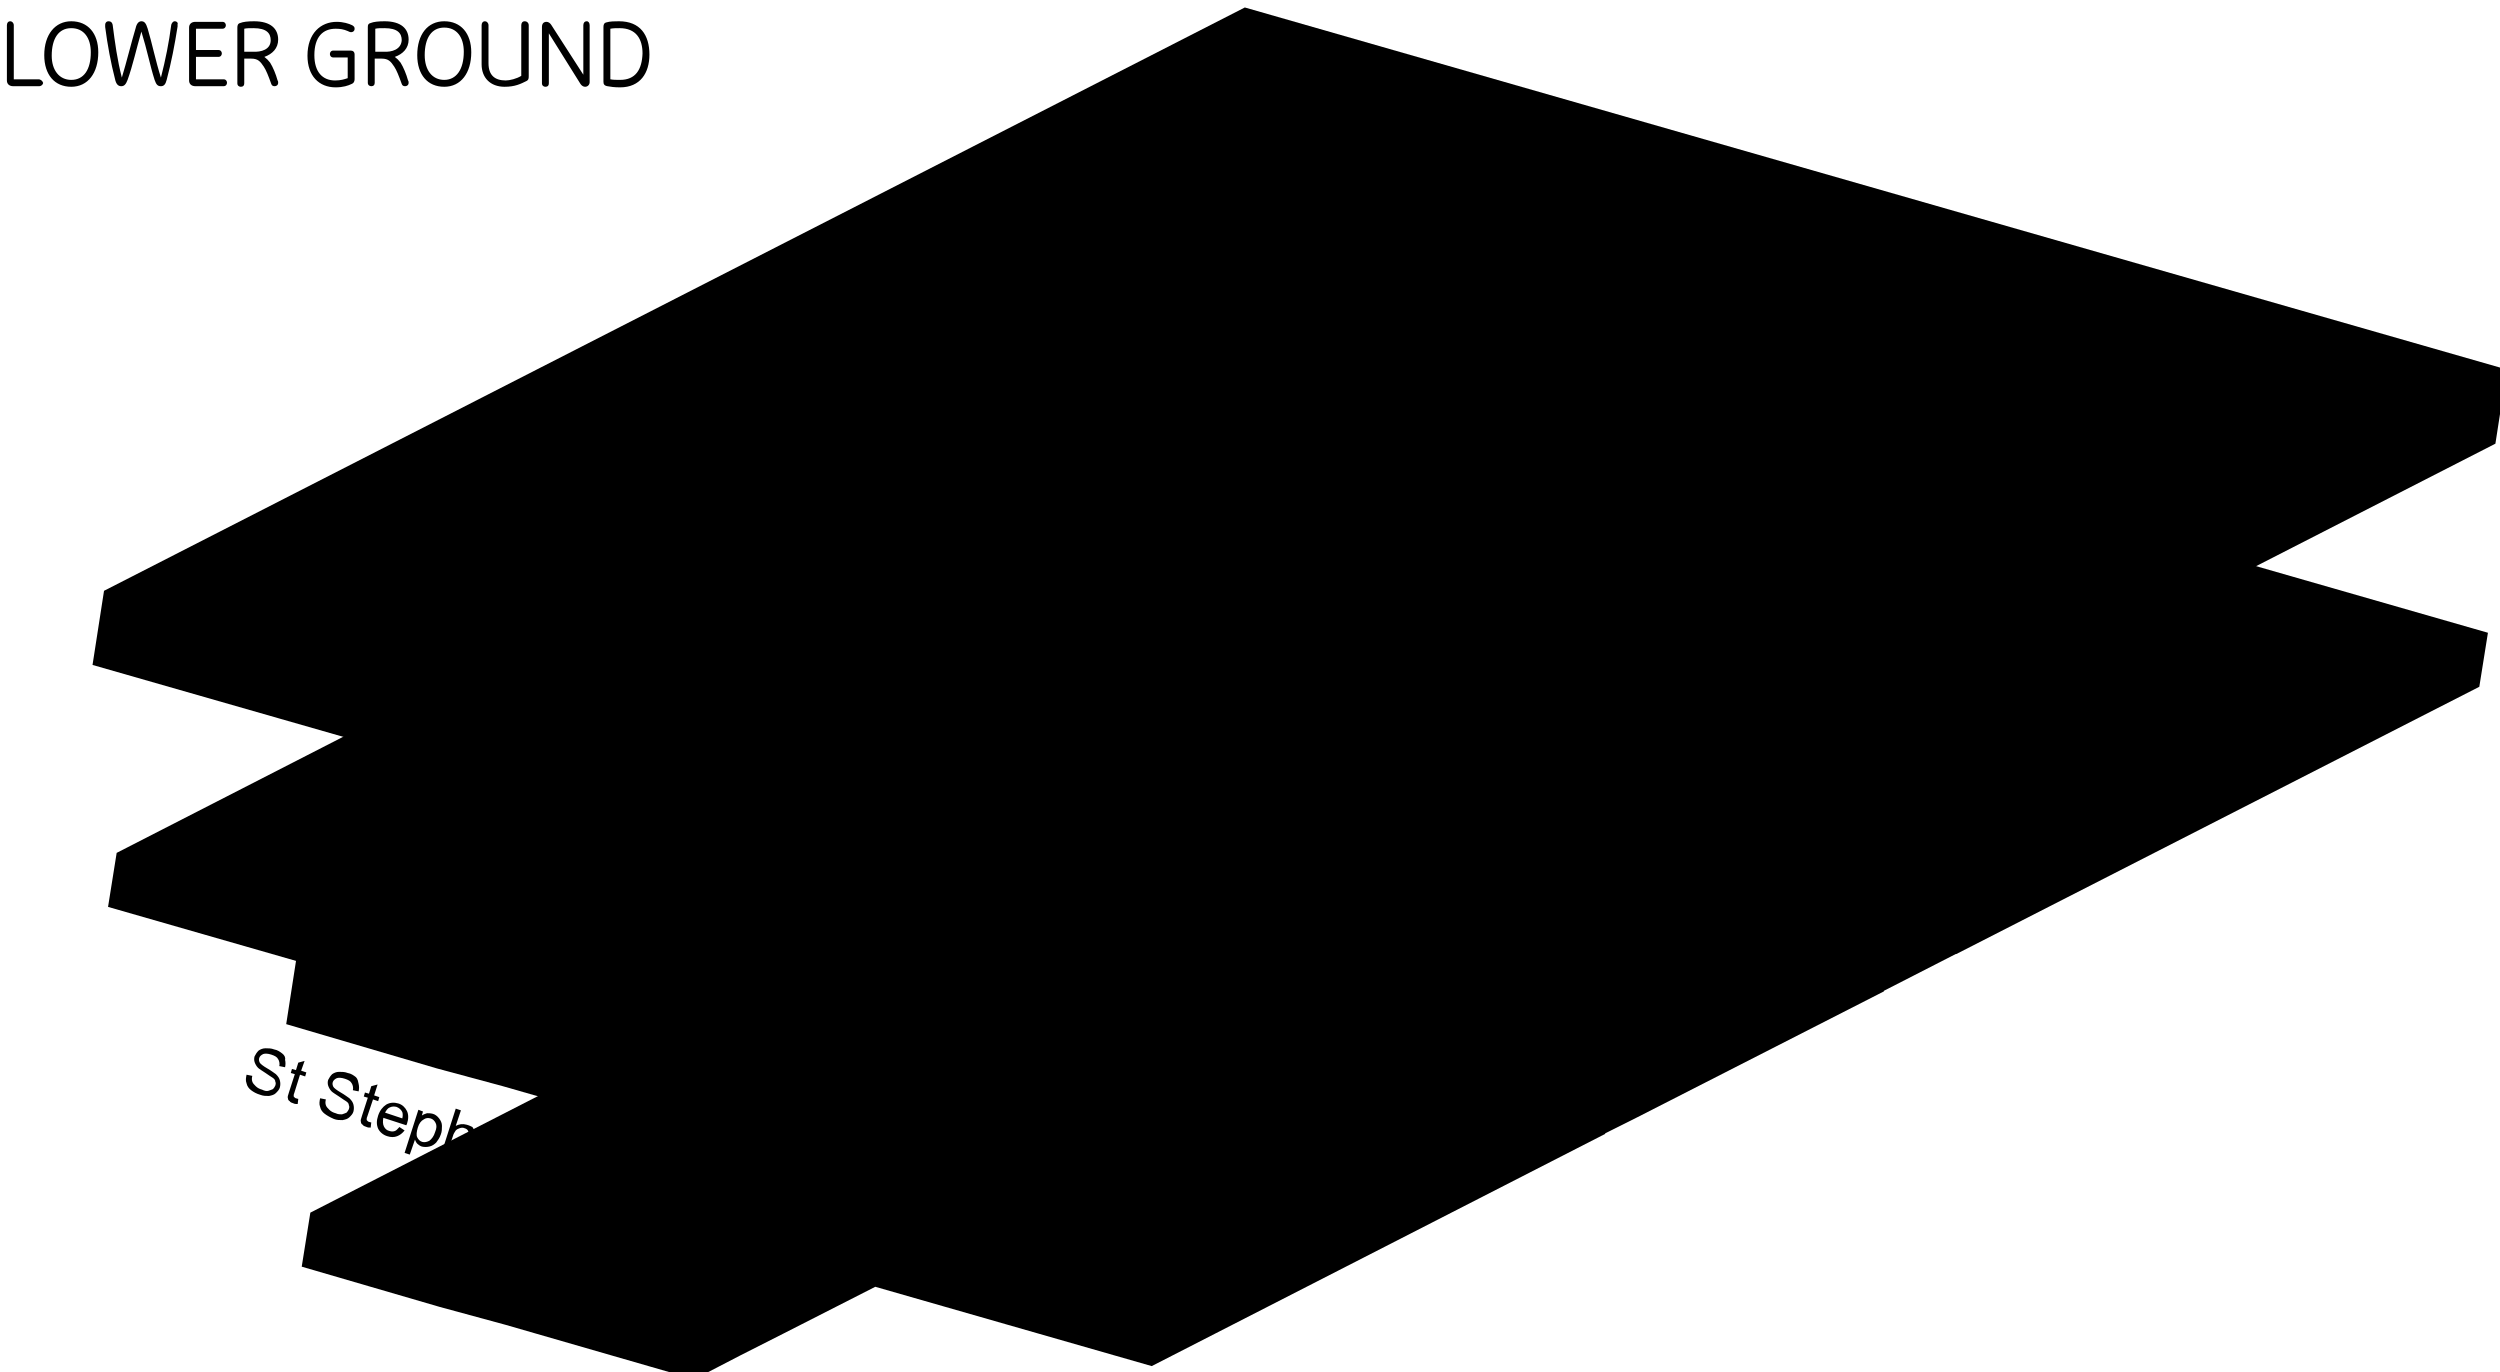
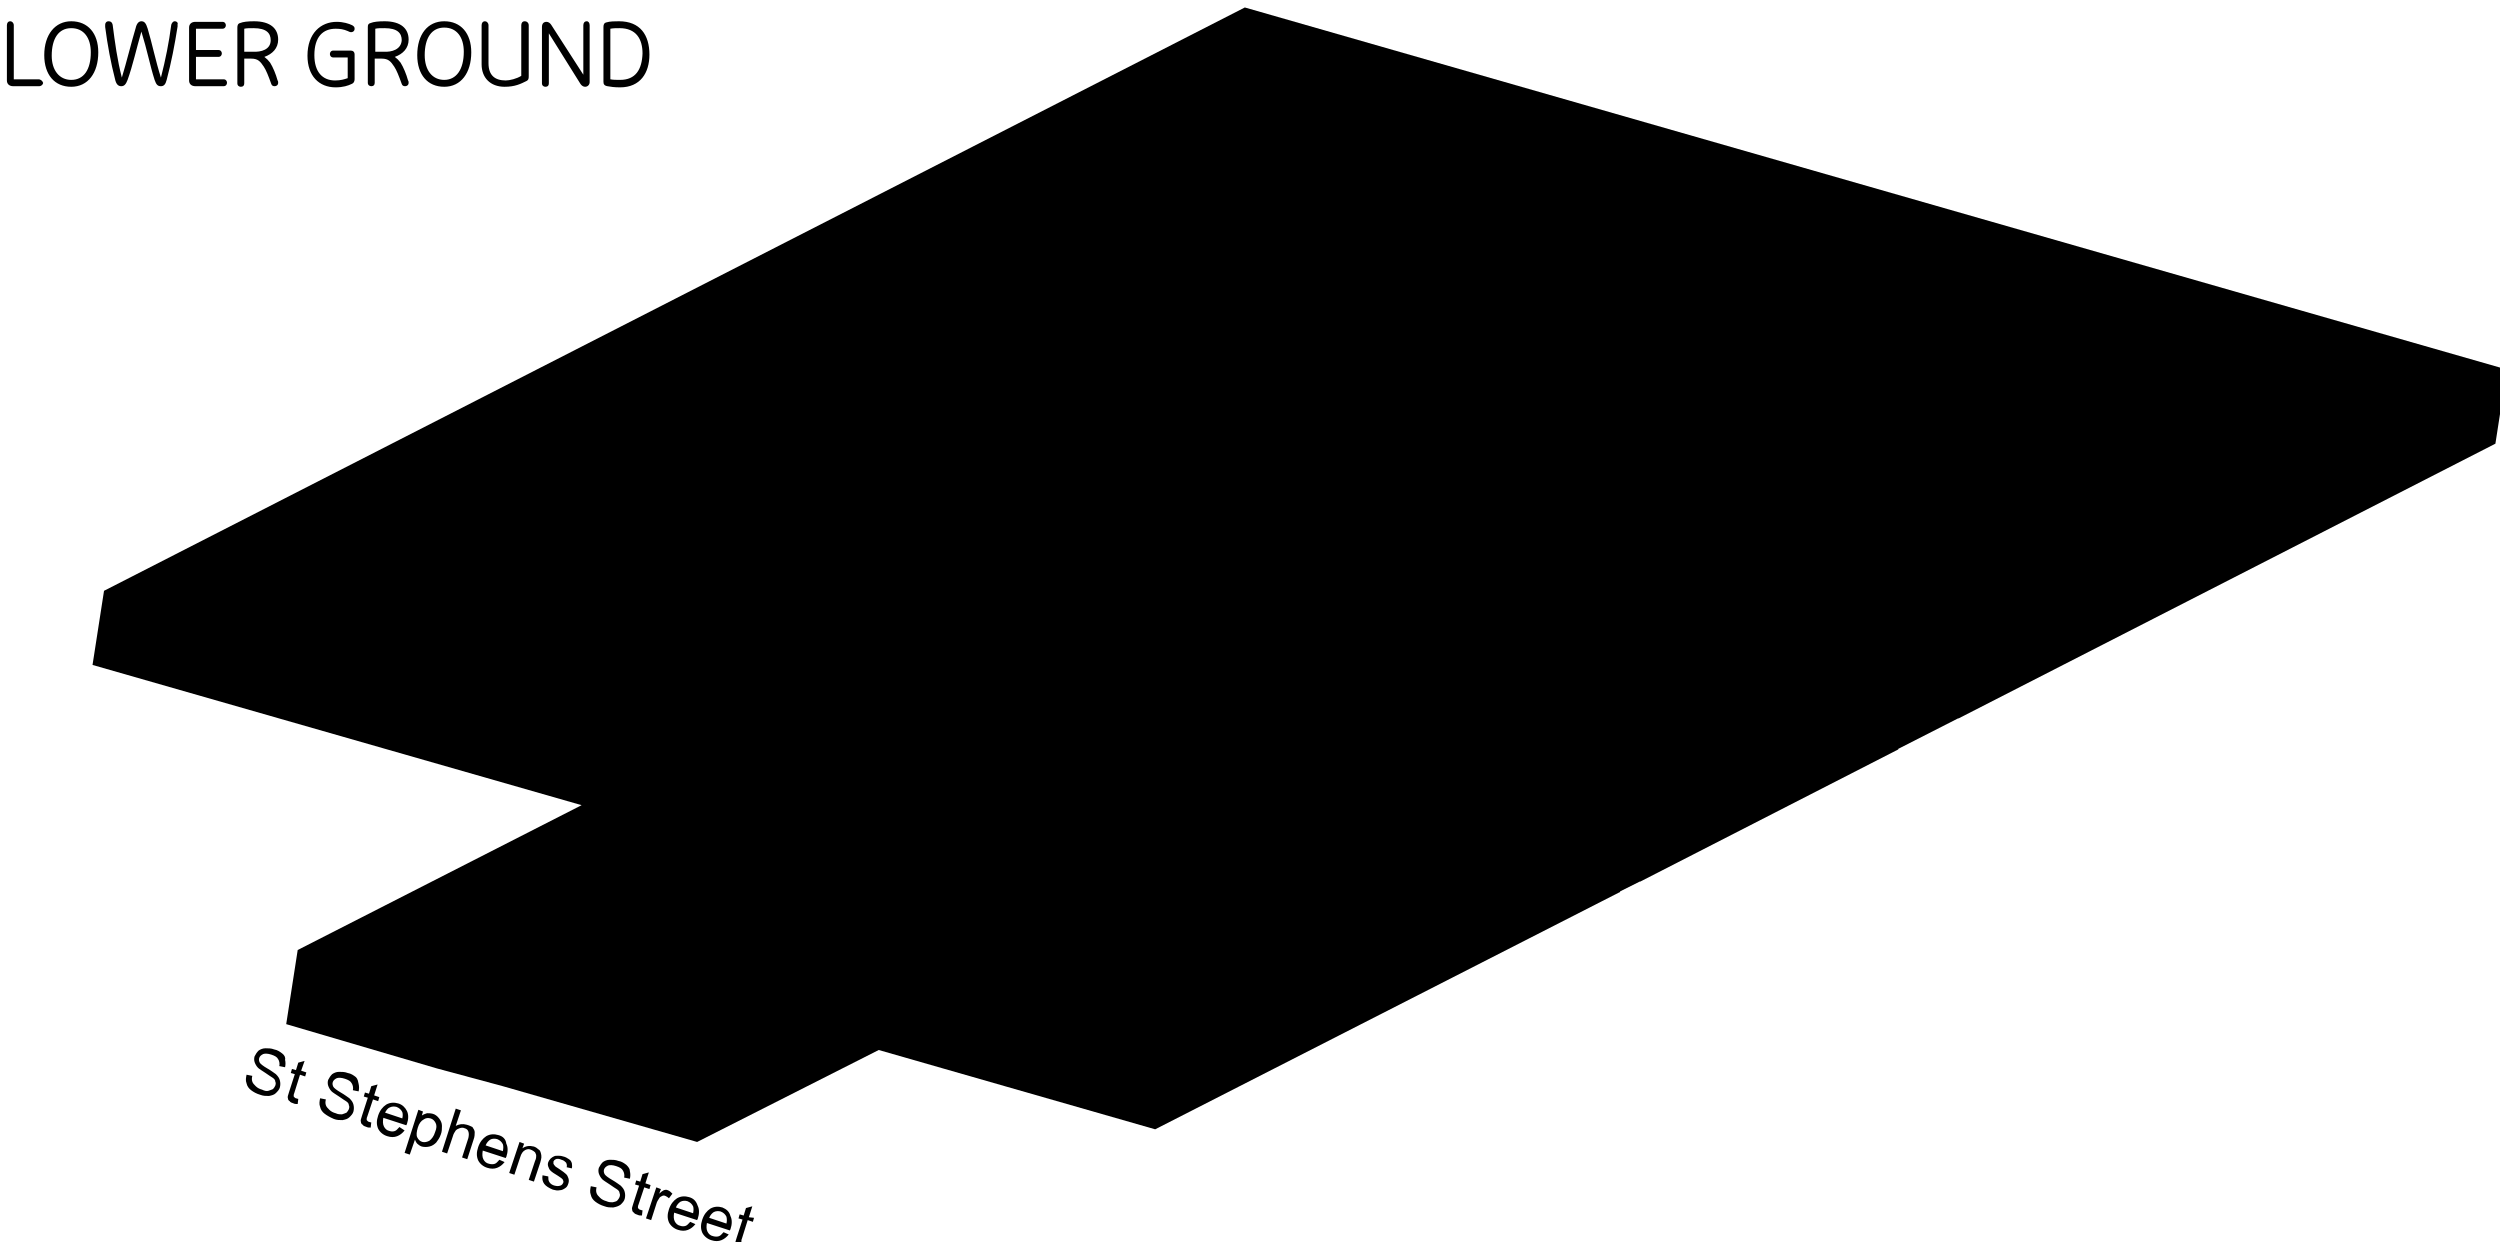
<svg xmlns="http://www.w3.org/2000/svg" version="1.1" xml:space="preserve">
  <g class="level" id="level0">
-     <g class="shadow">
-       <path d="M431.4,119.5 L340.4,166 L340.3,166 L327.8,172.4 L327.8,172.5 L284.9,194.4 L279.3,197.2 L279.3,197.3 L200.4,237.7 L152.3,223.9 L136.4,232 L128.9,235.8 L120.8,240 L87.9,230.5 L76.5,227.4 L52.5,220.4 L54,211 L107.9,183.4 L18.8,157.8 L20.3,148.4 L216.4,47.9 L432.9,110.1 L431.4,119.5" class="shadow" />
-     </g>
    <g class="outline">
      <path d="M121.3,198.7 L87.5,189 L76,185.9 L49.8,178.2 L51.8,165.3 L101.2,140.1 L16.1,115.7 L18.1,102.8 L216.6,1.3 L436.2,64.3 L434.2,77.2 L340.8,125 L340.7,125 L330.3,130.3 L330.3,130.4 L285.4,153.4 L285.3,153.4 L281.9,155.1 L281.9,155.2 L201,196.5 L152.9,182.7 L121.3,198.7 L121.3,198.7 Z M121.3,198.7" class="outline" />
    </g>
    <g class="label">
      <path d="M38.9,13.8 L34.1,13.8 L34.1,9.9 L38,9.9 C38.4,9.9 38.6,9.6 38.6,9.3 C38.6,9 38.4,8.7 38,8.7 L34.1,8.7 L34.1,5 L38.7,5 C39.1,5 39.3,4.7 39.3,4.4 C39.3,4.1 39.1,3.8 38.7,3.8 L34,3.8 C33.3,3.8 32.9,4.2 32.9,4.8 L32.9,14 C32.9,14.6 33.3,15 34,15 L38.9,15 C39.3,15 39.5,14.7 39.5,14.4 C39.5,14.1 39.3,13.8 38.9,13.8 L38.9,13.8 L38.9,13.8 Z M30.4,3.7 C30.1,3.7 29.9,4 29.8,4.3 C29.4,7.4 28.8,10.4 28,13.5 L28,13.5 C27.1,10.7 26.4,7.3 25.7,5 C25.4,4 25.1,3.7 24.6,3.7 C24.2,3.7 23.8,4 23.6,4.9 C22.9,7.2 22,10.9 21.2,13.5 L21.2,13.5 C20.4,10.4 20,7.4 19.6,4.3 C19.5,3.9 19.3,3.7 18.9,3.7 C18.5,3.7 18.3,4 18.3,4.3 L18.3,4.7 C18.7,7.8 19.3,11 20,13.7 C20.2,14.7 20.6,15 21.1,15 C21.6,15 21.9,14.7 22.2,13.9 C23.1,11.4 23.7,8.6 24.6,5.5 L24.6,5.5 C25.6,8.7 26.1,11.4 26.9,13.9 C27.2,14.8 27.5,15 28,15 C28.5,15 28.8,14.7 29,13.9 C29.8,10.9 30.4,7.8 30.9,4.6 L30.9,4.2 C31,4 30.8,3.7 30.4,3.7 L30.4,3.7 L30.4,3.7 Z M12.4,3.7 C9.6,3.7 7.7,6 7.7,9.6 C7.7,13 9.5,15.1 12.4,15.1 C15.3,15.1 17.1,12.7 17.1,9.1 C17.1,5.8 15.3,3.7 12.4,3.7 L12.4,3.7 L12.4,3.7 Z M12.4,13.9 C10.3,13.9 9,12.2 9,9.7 C9,6.7 10.2,4.9 12.4,4.9 C14.6,4.9 15.8,6.6 15.8,9.1 C15.8,12.1 14.6,13.9 12.4,13.9 L12.4,13.9 L12.4,13.9 Z M6.7,13.8 L2.4,13.8 L2.4,4.4 C2.4,4 2.1,3.7 1.8,3.7 C1.4,3.7 1.2,4 1.2,4.4 L1.2,14 C1.2,14.6 1.6,15 2.3,15 L6.8,15 C7.2,15 7.5,14.7 7.5,14.4 C7.4,14.1 7.1,13.8 6.7,13.8 L6.7,13.8 L6.7,13.8 Z M102.1,3.7 C101.7,3.7 101.5,4 101.5,4.4 L101.5,13 L95.9,4.3 C95.7,4 95.4,3.8 95.1,3.8 C94.6,3.8 94.3,4.1 94.3,4.7 L94.3,14.5 C94.3,14.9 94.6,15.1 94.9,15.1 C95.3,15.1 95.5,14.9 95.5,14.5 L95.5,5.8 L101,14.6 C101.2,14.9 101.5,15.1 101.8,15.1 C102.3,15.1 102.6,14.7 102.6,14.3 L102.6,4.4 C102.6,4 102.4,3.7 102.1,3.7 L102.1,3.7 L102.1,3.7 Z M47,10.9 C46.7,10.5 46.4,10.2 46,9.9 C47.4,9.4 48.4,8.4 48.4,6.9 C48.4,5 47.1,3.7 44.2,3.7 C43.1,3.7 42.3,3.8 41.8,4 C41.4,4.1 41.3,4.4 41.3,4.8 L41.3,14.5 C41.3,14.9 41.6,15.1 41.9,15.1 C42.3,15.1 42.5,14.9 42.5,14.5 L42.5,10.2 L43.7,10.2 C44.9,10.2 45.3,10.7 45.9,11.6 C46.3,12.2 46.7,13.2 47.2,14.6 C47.3,14.9 47.5,15 47.8,15 C48.1,15 48.4,14.8 48.4,14.4 C48.4,14.3 48.4,14.1 48.3,14 C48,12.9 47.5,11.7 47,10.9 L47,10.9 L47,10.9 Z M43.9,9 L42.5,9 L42.5,5 C42.9,4.9 43.4,4.9 44.1,4.9 C46.4,4.9 47.1,5.8 47.1,7 C47.1,8.6 45.5,9.1 43.9,9 L43.9,9 L43.9,9 Z M91.3,3.7 C90.9,3.7 90.7,4 90.7,4.4 L90.7,13.2 C89.9,13.7 88.7,14 88,14 C86.1,14 85,13.1 85,11 L85,4.4 C85,4 84.7,3.7 84.4,3.7 C84,3.7 83.8,4 83.8,4.4 L83.8,11.2 C83.8,13.5 85.3,15.1 87.8,15.1 C89.6,15.1 90.6,14.6 91.6,14.1 C92,13.9 92,13.6 92,13.2 L92,4.4 C92,4 91.7,3.7 91.3,3.7 L91.3,3.7 L91.3,3.7 Z M107.7,3.7 C107.1,3.7 106.1,3.7 105.5,3.9 C105.1,4 105,4.3 105,4.7 L105,14.2 C105,14.6 105.1,14.9 105.7,15 C106.2,15.1 106.9,15.2 107.9,15.2 C111.4,15.2 113,12.7 113,9.5 C113,6.1 111.4,3.7 107.7,3.7 L107.7,3.7 L107.7,3.7 Z M107.9,13.9 C107.2,13.9 106.7,13.9 106.2,13.8 L106.2,5 C106.7,4.9 107.3,4.9 107.8,4.9 C110.7,4.9 111.8,6.8 111.8,9.3 C111.7,12.1 110.6,13.9 107.9,13.9 L107.9,13.9 L107.9,13.9 Z M77.3,3.7 C74.4,3.7 72.6,6 72.6,9.6 C72.6,13 74.4,15.1 77.3,15.1 C80.2,15.1 82,12.7 82,9.1 C82,5.8 80.2,3.7 77.3,3.7 L77.3,3.7 L77.3,3.7 Z M77.3,13.9 C75.2,13.9 73.9,12.2 73.9,9.6 C73.9,6.6 75.1,4.8 77.3,4.8 C79.5,4.8 80.7,6.5 80.7,9 C80.7,12.1 79.4,13.9 77.3,13.9 L77.3,13.9 L77.3,13.9 Z M61,8.8 L58,8.8 C57.6,8.8 57.4,9.1 57.4,9.4 C57.4,9.7 57.6,10 58,10 L60.5,10 L60.5,13.6 C59.9,13.8 59.3,14 58.3,14 C56.1,14 54.7,12.5 54.7,9.6 C54.7,6.4 56.2,5 58.4,5 C59.2,5 59.8,5.1 60.5,5.4 C60.7,5.5 60.9,5.6 61.1,5.6 C61.4,5.6 61.7,5.4 61.7,5 C61.7,4.7 61.6,4.6 61.3,4.4 C60.7,4.1 59.7,3.8 58.6,3.8 C55.8,3.8 53.5,5.8 53.5,9.7 C53.5,13.2 55.5,15.2 58.4,15.2 C59.7,15.2 60.6,14.9 61.2,14.6 C61.5,14.5 61.7,14.2 61.7,13.8 L61.7,9.5 C61.7,9 61.4,8.8 61,8.8 L61,8.8 L61,8.8 Z M69.7,10.9 C69.4,10.5 69.1,10.2 68.7,9.9 C70.1,9.4 71.1,8.4 71.1,6.9 C71.1,5 69.8,3.7 66.9,3.7 C65.8,3.7 65,3.8 64.5,4 C64.1,4.1 64,4.3 64,4.7 L64,14.4 C64,14.8 64.3,15 64.6,15 C65,15 65.2,14.8 65.2,14.4 L65.2,10.2 L66.4,10.2 C67.6,10.2 68,10.7 68.6,11.6 C69,12.2 69.4,13.2 69.9,14.6 C70,14.9 70.2,15 70.5,15 C70.8,15 71.1,14.8 71.1,14.4 C71.1,14.3 71.1,14.1 71,14 C70.7,12.9 70.2,11.7 69.7,10.9 L69.7,10.9 L69.7,10.9 Z M66.7,9 L65.3,9 L65.3,5 C65.7,4.9 66.2,4.9 66.9,4.9 C69.2,4.9 69.9,5.8 69.9,7 C69.8,8.6 68.2,9.1 66.7,9 L66.7,9 L66.7,9 Z M66.7,9" class="Shape" />
      <path d="M69.5,196.1 C69.2,196.4 69,196.7 68.7,196.8 C68.4,196.9 68.1,196.9 67.8,196.8 C67.3,196.7 67,196.4 66.8,196 C66.6,195.6 66.6,195.1 66.7,194.5 L70.7,195.8 C70.7,195.7 70.8,195.6 70.8,195.6 C71.1,194.7 71.1,193.9 70.8,193.3 C70.5,192.7 70,192.2 69.3,192 C68.6,191.8 67.9,191.8 67.2,192.2 C66.6,192.6 66.1,193.2 65.8,194.1 C65.5,195 65.5,195.7 65.8,196.4 C66.1,197 66.7,197.5 67.4,197.7 C68,197.9 68.6,197.9 69.1,197.7 C69.6,197.5 70,197.2 70.4,196.7 L69.5,196.1 L69.5,196.1 Z M67.8,192.7 C68.2,192.5 68.6,192.5 69,192.6 C69.5,192.8 69.8,193.1 70,193.5 C70.1,193.8 70.1,194.2 70,194.6 L67,193.6 C67.2,193.2 67.5,192.8 67.8,192.7 L67.8,192.7 L67.8,192.7 Z M81.2,195.7 C80.5,195.5 79.9,195.6 79.3,195.9 L80.2,193.2 L79.3,192.9 L76.9,200.4 L77.8,200.7 L78.8,197.7 C78.9,197.3 79.1,197 79.3,196.7 C79.5,196.5 79.7,196.4 80,196.3 C80.3,196.2 80.6,196.2 80.8,196.3 C81.2,196.4 81.4,196.6 81.5,196.9 C81.6,197.2 81.6,197.5 81.5,198 L80.4,201.4 L81.3,201.7 L82.4,198.3 C82.6,197.8 82.6,197.3 82.6,197 C82.6,196.7 82.4,196.4 82.2,196.1 C82,196 81.6,195.8 81.2,195.7 L81.2,195.7 L81.2,195.7 Z M64.9,191.3 L65.8,191.6 L66,190.9 L65.1,190.6 L65.7,188.7 L64.6,189 L64.2,190.3 L63.5,190.1 L63.3,190.8 L64,191 L63,194.1 C62.8,194.7 62.7,195 62.8,195.2 C62.8,195.4 62.9,195.6 63.1,195.7 C63.2,195.9 63.5,196 63.8,196.1 C64,196.2 64.2,196.2 64.5,196.2 L64.6,195.3 C64.4,195.3 64.3,195.2 64.2,195.2 C64.1,195.2 64,195.1 63.9,195 C63.8,194.9 63.8,194.9 63.8,194.8 C63.8,194.7 63.8,194.5 63.9,194.3 L64.9,191.3 L64.9,191.3 Z M49.1,183.3 C48.7,183 48.3,182.7 47.7,182.6 C47.2,182.4 46.7,182.4 46.2,182.4 C45.7,182.4 45.3,182.6 45,182.8 C44.7,183.1 44.5,183.4 44.3,183.8 C44.2,184.1 44.2,184.5 44.3,184.8 C44.4,185.1 44.6,185.5 44.9,185.8 C45.1,186 45.6,186.3 46.2,186.7 C46.8,187.1 47.2,187.4 47.4,187.5 C47.7,187.7 47.9,187.9 47.9,188.2 C48,188.4 48,188.6 47.9,188.9 C47.8,189.1 47.7,189.3 47.5,189.5 C47.3,189.6 47,189.7 46.7,189.8 C46.4,189.9 46,189.8 45.6,189.6 C45.2,189.5 44.8,189.3 44.5,189 C44.2,188.7 44,188.5 43.9,188.2 C43.8,187.9 43.8,187.6 43.9,187.2 L42.9,187 C42.8,187.5 42.7,188 42.9,188.5 C43,189 43.3,189.4 43.7,189.7 C44.1,190 44.6,190.3 45.3,190.5 C45.8,190.7 46.3,190.7 46.8,190.7 C47.3,190.6 47.7,190.5 48,190.2 C48.3,189.9 48.6,189.6 48.7,189.2 C48.8,188.8 48.8,188.4 48.7,188 C48.6,187.6 48.4,187.3 48,186.9 C47.7,186.7 47.2,186.3 46.5,185.9 C45.8,185.5 45.3,185.1 45.2,184.9 C45.1,184.7 45,184.4 45.1,184.1 C45.2,183.8 45.4,183.6 45.8,183.4 C46.1,183.3 46.6,183.3 47.2,183.5 C47.8,183.7 48.2,183.9 48.4,184.3 C48.6,184.6 48.7,185.1 48.6,185.5 L49.6,185.7 C49.7,185.3 49.7,184.8 49.6,184.4 C49.7,184 49.5,183.6 49.1,183.3 L49.1,183.3 L49.1,183.3 Z M53,184.6 L51.9,184.9 L51.5,186.2 L50.8,186 L50.6,186.7 L51.3,186.9 L50.3,190 C50.1,190.6 50,190.9 50.1,191.1 C50.1,191.3 50.2,191.5 50.4,191.6 C50.5,191.8 50.8,191.9 51.1,192 C51.3,192.1 51.5,192.1 51.8,192.1 L51.9,191.2 C51.7,191.2 51.6,191.1 51.5,191.1 C51.4,191.1 51.3,191 51.2,190.9 C51.1,190.8 51.1,190.8 51.1,190.7 C51.1,190.6 51.1,190.4 51.2,190.2 L52.2,187 L53.1,187.3 L53.3,186.6 L52.4,186.3 L53,184.6 L53,184.6 Z M61.9,187.4 C61.5,187.1 61.1,186.8 60.5,186.7 C60,186.5 59.5,186.5 59,186.5 C58.5,186.5 58.1,186.7 57.8,186.9 C57.5,187.2 57.3,187.5 57.1,187.9 C57,188.2 57,188.6 57.1,188.9 C57.2,189.2 57.4,189.6 57.7,189.9 C57.9,190.1 58.4,190.4 59,190.8 C59.6,191.2 60,191.5 60.2,191.6 C60.5,191.8 60.7,192 60.7,192.3 C60.8,192.5 60.8,192.7 60.7,193 C60.6,193.2 60.5,193.4 60.3,193.6 C60.1,193.7 59.8,193.8 59.5,193.9 C59.2,193.9 58.8,193.9 58.4,193.7 C58,193.6 57.6,193.4 57.3,193.1 C57,192.8 56.8,192.6 56.7,192.3 C56.6,192 56.6,191.7 56.7,191.3 L55.7,191.1 C55.6,191.6 55.5,192.1 55.7,192.6 C55.8,193.1 56.1,193.5 56.5,193.8 C56.9,194.1 57.4,194.4 58.1,194.7 C58.6,194.9 59.1,194.9 59.6,194.9 C60.1,194.8 60.5,194.7 60.8,194.4 C61.1,194.1 61.4,193.8 61.5,193.4 C61.6,193 61.6,192.6 61.5,192.2 C61.4,191.8 61.2,191.5 60.8,191.1 C60.5,190.9 60,190.5 59.3,190.1 C58.6,189.7 58.1,189.3 58,189.1 C57.9,188.9 57.8,188.6 57.9,188.3 C58,188 58.2,187.8 58.6,187.6 C58.9,187.5 59.4,187.5 60,187.7 C60.6,187.9 61,188.1 61.2,188.5 C61.4,188.8 61.5,189.3 61.4,189.7 L62.4,189.9 C62.5,189.5 62.5,189 62.4,188.6 C62.3,188.2 62.3,187.8 61.9,187.4 L61.9,187.4 L61.9,187.4 Z M75.3,193.8 C74.9,193.7 74.6,193.7 74.3,193.7 C74,193.8 73.7,193.9 73.4,194.1 L73.6,193.4 L72.8,193.1 L70.4,200.6 L71.3,200.9 L72.2,198.3 C72.3,198.5 72.4,198.8 72.6,199 C72.8,199.2 73.1,199.4 73.4,199.5 C73.8,199.6 74.3,199.6 74.7,199.5 C75.2,199.4 75.6,199.1 75.9,198.8 C76.2,198.4 76.5,198 76.7,197.4 C76.9,196.9 76.9,196.4 76.9,195.9 C76.9,195.4 76.7,195 76.4,194.6 C76.1,194.2 75.7,193.9 75.3,193.8 L75.3,193.8 L75.3,193.8 Z M75.7,197 C75.5,197.7 75.1,198.2 74.7,198.5 C74.3,198.7 73.9,198.8 73.5,198.7 C73.1,198.6 72.8,198.3 72.6,197.9 C72.4,197.5 72.5,196.9 72.7,196.2 C72.9,195.5 73.3,195 73.7,194.8 C74.1,194.5 74.5,194.5 74.9,194.6 C75.3,194.7 75.6,195 75.8,195.4 C76,195.8 76,196.3 75.7,197 L75.7,197 L75.7,197 Z M119.9,208.3 C119.2,208.1 118.5,208.1 117.8,208.5 C117.2,208.9 116.7,209.5 116.4,210.4 C116.1,211.3 116.1,212 116.4,212.7 C116.7,213.3 117.3,213.8 118,214 C118.6,214.2 119.2,214.2 119.7,214 C120.2,213.8 120.6,213.5 121,213 L120.1,212.6 C119.8,212.9 119.6,213.2 119.3,213.3 C119,213.4 118.7,213.4 118.4,213.3 C117.9,213.2 117.6,212.9 117.4,212.5 C117.2,212.1 117.2,211.6 117.3,211 L121.3,212.3 C121.3,212.2 121.4,212.1 121.4,212.1 C121.7,211.2 121.7,210.4 121.4,209.8 C121.1,208.9 120.6,208.5 119.9,208.3 L119.9,208.3 L119.9,208.3 Z M120.6,211.1 L117.6,210.1 C117.8,209.6 118.1,209.3 118.4,209.1 C118.8,208.9 119.2,208.9 119.6,209 C120.1,209.2 120.4,209.5 120.6,209.9 C120.7,210.2 120.7,210.6 120.6,211.1 L120.6,211.1 L120.6,211.1 Z M117,207.7 C116.7,207.4 116.5,207.2 116.2,207.1 C116,207 115.8,207 115.5,207.1 C115.3,207.2 115,207.4 114.7,207.7 L115,206.9 L114.2,206.6 L112.4,212 L113.3,212.3 L114.2,209.5 C114.3,209.1 114.5,208.8 114.7,208.5 C114.8,208.3 115,208.2 115.2,208.1 C115.4,208 115.6,208 115.8,208.1 C116,208.2 116.2,208.3 116.4,208.5 L117,207.7 L117,207.7 Z M86.7,197.5 C86,197.3 85.3,197.3 84.6,197.7 C84,198.1 83.5,198.7 83.2,199.6 C82.9,200.5 82.9,201.2 83.2,201.9 C83.5,202.5 84.1,203 84.8,203.2 C85.4,203.4 86,203.4 86.5,203.2 C87,203 87.4,202.7 87.8,202.2 L86.9,201.8 C86.6,202.1 86.4,202.4 86.1,202.5 C85.8,202.6 85.5,202.6 85.1,202.5 C84.6,202.4 84.3,202.1 84.1,201.7 C83.9,201.3 83.9,200.8 84,200.2 L88,201.5 C88,201.4 88.1,201.3 88.1,201.3 C88.4,200.4 88.4,199.6 88.1,199 C88,198.2 87.5,197.7 86.7,197.5 L86.7,197.5 L86.7,197.5 Z M87.5,200.3 L84.5,199.3 C84.7,198.8 85,198.5 85.3,198.3 C85.6,198.1 86.1,198.1 86.5,198.2 C87,198.4 87.3,198.7 87.5,199.1 C87.6,199.4 87.6,199.8 87.5,200.3 L87.5,200.3 L87.5,200.3 Z M130.3,211.8 L130.9,209.9 L129.8,210.2 L129.4,211.5 L128.7,211.3 L128.5,212 L129.2,212.2 L128.2,215.3 C128,215.9 127.9,216.2 128,216.4 C128,216.6 128.1,216.8 128.3,216.9 C128.5,217.1 128.7,217.2 129,217.3 C129.2,217.4 129.4,217.4 129.7,217.4 L129.8,216.5 C129.6,216.5 129.5,216.4 129.4,216.4 C129.3,216.4 129.2,216.3 129.1,216.2 C129,216.1 129,216.1 129,216 C129,215.9 129,215.7 129.1,215.5 L130.1,212.3 L131,212.6 L131.2,211.9 L130.3,211.8 L130.3,211.8 Z M125.7,210.1 C125,209.9 124.3,209.9 123.6,210.3 C123,210.7 122.5,211.3 122.2,212.2 C121.9,213.1 121.9,213.8 122.2,214.5 C122.5,215.1 123.1,215.6 123.8,215.8 C124.4,216 125,216 125.5,215.8 C126,215.6 126.4,215.3 126.8,214.8 L125.9,214.4 C125.6,214.7 125.4,215 125.1,215.1 C124.8,215.2 124.5,215.2 124.1,215.1 C123.6,215 123.3,214.7 123.1,214.3 C122.9,213.9 122.9,213.4 123,212.8 L127,214.1 C127,214 127.1,213.9 127.1,213.9 C127.4,213 127.4,212.2 127.1,211.6 C126.9,210.8 126.4,210.4 125.7,210.1 L125.7,210.1 L125.7,210.1 Z M126.4,212.9 L123.4,211.9 C123.6,211.4 123.9,211.1 124.2,210.9 C124.6,210.7 125,210.7 125.4,210.8 C125.9,211 126.2,211.3 126.4,211.7 C126.5,212.1 126.5,212.5 126.4,212.9 L126.4,212.9 L126.4,212.9 Z M112.1,206.6 L113,206.9 L113.2,206.2 L112.3,205.9 L112.9,204 L111.8,204.3 L111.4,205.6 L110.7,205.4 L110.5,206.1 L111.2,206.3 L110.2,209.4 C110,210 109.9,210.3 110,210.5 C110,210.7 110.1,210.9 110.3,211 C110.4,211.2 110.7,211.3 111,211.4 C111.2,211.5 111.4,211.5 111.7,211.5 L111.8,210.6 C111.6,210.6 111.5,210.5 111.4,210.5 C111.3,210.5 111.2,210.4 111.1,210.3 C111,210.2 111,210.2 111,210.1 C111,210 111,209.8 111.1,209.6 L112.1,206.6 L112.1,206.6 Z M93.7,200 C93.5,199.8 93.2,199.6 92.9,199.5 C92.1,199.3 91.5,199.4 90.9,199.8 L91.2,199 L90.4,198.7 L88.6,204.1 L89.5,204.4 L90.5,201.4 C90.7,200.7 91,200.3 91.4,200.1 C91.8,199.9 92.1,199.9 92.5,200.1 C92.7,200.2 92.9,200.3 93.1,200.5 C93.2,200.7 93.3,200.9 93.3,201.1 C93.3,201.3 93.3,201.6 93.1,202 L92,205.3 L92.9,205.6 L94,202.3 C94.1,201.9 94.2,201.6 94.2,201.4 C94.2,201.1 94.2,200.9 94.1,200.6 C94,200.3 94,200.2 93.7,200 L93.7,200 L93.7,200 Z M99,201.7 C98.7,201.5 98.4,201.3 97.9,201.2 C97.6,201.1 97.3,201.1 97.1,201.1 C96.8,201.1 96.6,201.1 96.4,201.2 C96.2,201.3 96,201.4 95.8,201.6 C95.6,201.8 95.5,202 95.4,202.2 C95.3,202.5 95.3,202.7 95.4,203 C95.5,203.3 95.6,203.5 95.8,203.7 C96,203.9 96.4,204.2 97.1,204.6 C97.6,204.9 97.8,205.1 97.9,205.2 C98,205.4 98.1,205.6 98,205.8 C97.9,206 97.8,206.2 97.5,206.3 C97.2,206.4 96.9,206.4 96.5,206.3 C96.1,206.2 95.8,206 95.6,205.7 C95.4,205.4 95.4,205.1 95.4,204.7 L94.4,204.5 C94.3,205.1 94.4,205.6 94.7,206 C95,206.4 95.5,206.7 96.2,207 C96.6,207.1 97,207.2 97.4,207.1 C97.8,207.1 98.1,206.9 98.4,206.7 C98.7,206.5 98.8,206.2 98.9,205.9 C99,205.6 99,205.3 98.9,205 C98.8,204.7 98.7,204.5 98.5,204.3 C98.3,204.1 97.9,203.8 97.3,203.4 C96.9,203.1 96.6,203 96.6,202.9 C96.5,202.8 96.4,202.7 96.3,202.5 L96.3,202.1 C96.4,201.9 96.5,201.8 96.7,201.7 C96.9,201.6 97.3,201.6 97.7,201.8 C98.1,201.9 98.3,202.1 98.5,202.3 C98.6,202.5 98.7,202.8 98.6,203.1 L99.5,203.3 C99.6,202.9 99.5,202.6 99.5,202.4 C99.4,202.1 99.3,201.9 99,201.7 L99,201.7 L99,201.7 Z M109,202.7 C108.6,202.4 108.2,202.1 107.6,202 C107.1,201.8 106.6,201.8 106.1,201.8 C105.6,201.8 105.2,202 104.9,202.2 C104.6,202.5 104.4,202.8 104.2,203.2 C104.1,203.5 104.1,203.9 104.2,204.2 C104.3,204.5 104.5,204.9 104.8,205.2 C105,205.4 105.5,205.7 106.1,206.1 C106.7,206.5 107.1,206.8 107.3,206.9 C107.6,207.1 107.8,207.3 107.8,207.6 C107.9,207.8 107.9,208 107.8,208.3 C107.7,208.5 107.6,208.7 107.4,208.9 C107.2,209.1 106.9,209.1 106.6,209.2 C106.3,209.2 105.9,209.2 105.5,209 C105.1,208.9 104.7,208.7 104.4,208.4 C104.1,208.1 103.9,207.9 103.8,207.6 C103.7,207.3 103.7,207 103.8,206.6 L102.8,206.4 C102.7,206.9 102.6,207.4 102.8,207.9 C102.9,208.4 103.2,208.8 103.6,209.1 C104,209.4 104.5,209.7 105.2,209.9 C105.7,210.1 106.2,210.1 106.7,210.1 C107.2,210 107.6,209.9 108,209.6 C108.3,209.3 108.6,209 108.7,208.6 C108.8,208.2 108.8,207.8 108.7,207.4 C108.6,207 108.4,206.7 108,206.3 C107.7,206.1 107.2,205.7 106.5,205.3 C105.8,204.9 105.3,204.5 105.2,204.3 C105.1,204.1 105,203.8 105.1,203.5 C105.2,203.2 105.4,203 105.8,202.8 C106.1,202.7 106.6,202.7 107.2,202.9 C107.8,203.1 108.2,203.3 108.4,203.7 C108.6,204 108.7,204.5 108.6,204.9 L109.6,205.1 C109.7,204.7 109.7,204.2 109.6,203.8 C109.6,203.4 109.4,203.1 109,202.7 L109,202.7 L109,202.7 Z M109,202.7" class="Shape" />
    </g>
    <g class="background">
      <path d="M295.6,72.8 L254.9,93.2 L341.2,121.8 L327.9,128.6 L241.7,99.8 L198.5,121.4 L286,150 L279.8,153.1 L192.4,124.5 L172.2,134.6 L193.6,144.1 L184.2,146.1 L170.6,142.7 L162.5,153.4 L161.4,154.8 C160.6,155.7 159.1,156.9 157.1,158.2 C155,159.6 152.6,161 149.9,162.5 C147.4,163.8 144.7,165.1 141.6,166.5 C138.7,167.8 135.6,169 132.4,170.2 C129.4,171.3 126,172.5 122.4,173.7 C118.7,174.9 115.1,176 111.6,177 L100,180.1 C98.8,180.4 96.9,181.5 94.4,183.3 C91.9,185.1 89.9,186.1 88.4,186.4 L77,183.3 L64.3,179.5 L74.1,176.3 C81.9,173.7 88.6,171.6 94.2,169.8 L104.3,166.4 C107.9,165.1 111.1,163.9 113.8,162.8 C116.7,161.6 119.6,160.3 122.5,158.8 C124.8,157.6 126.8,156.5 128.5,155.4 L129.8,154.6 L136.5,150.1 C139,148.3 141,146.8 142.5,145.5 C144,144.1 145.1,142.9 145.9,141.7 C146.7,140.5 147.1,139.3 147.1,138.1 C147.2,137 146.9,135.9 146.4,134.7 C145.9,133.6 145.2,132.3 144.1,130.9 C142.8,129.2 141.8,127.7 141.2,126.5 C140.4,125 139.9,123.7 139.8,122.6 C139.7,120.4 140.9,118.6 143.6,117.2 C146,115.9 149.7,114.8 154.7,114 C158.5,113.4 163.1,112.8 168.4,112.4 L264.7,64.2 L295.6,72.8" class="walkway" />
      <path d="M432.1,75.4 L341.1,121.9 L252.1,96.3 L253.6,86.9 L281.3,72.7 L262.3,67.2 L168.8,115 L177.8,117.6 L176.2,118.4 L177.6,117.7 L176.2,126.4 L192.4,118.1 L197.4,119.5 L198.1,115.2 L214.4,106.8 L241,93.4 L330,119 L328.5,128.4 L285.6,150.3 L280.6,148.9 L279.9,153.3 L201,193.6 L152.9,179.8 L137,187.9 L129.5,191.7 L121.4,195.8 L88.5,186.4 L90,177 L91.5,177.4 L91.5,177.1 L101.4,174.7 L101.5,174.2 L101.9,174.1 C106.1,173 109.8,172 113.3,171 L113.5,170.9 C117.1,169.9 120.6,168.8 123.9,167.7 L124.1,167.6 C127.4,166.5 130.6,165.4 133.7,164.2 C136.6,163.1 139.6,161.9 142.5,160.6 L142.8,160.5 C145.9,159.1 148.6,157.8 150.7,156.6 C150.8,156.6 150.8,156.5 150.9,156.5 L150.9,156.5 L151.1,156.4 C153.7,155 155.9,153.6 157.9,152.3 L158,152.3 C159.9,151 161.2,149.9 162.2,148.9 L163.2,147.6 L163.3,147.5 L167.2,142.2 L167.2,142.1 L171,136.8 L172.1,129.5 L168.7,131.2 L147.3,125.1 L148.3,118.7 C147,119.1 146,119.4 145.1,119.8 C144.4,120.1 143.8,120.4 143.2,120.7 L142.7,121 C143.4,122.1 144.3,123.5 145.5,125 C147.6,127.7 148.7,130.1 148.6,132.2 L148.6,132.5 L148.6,132.8 L148.5,133.3 L148.5,133.2 L147,142.6 C146.8,143.6 146.4,144.7 145.7,145.8 C145,146.8 144,148 142.7,149.2 L142.5,149.3 C141.3,150.5 139.4,151.9 136.9,153.7 L136.8,153.8 L137,152.8 L136.9,153.8 L136.7,153.9 L132.1,157.1 L129,159.2 C127.1,160.4 125.2,161.5 123.4,162.5 L123.1,162.6 L122.9,162.7 L114.3,166.7 L112.2,167.6 C110.2,168.4 108,169.3 105.5,170.2 L105.5,170.2 L105,170.4 L95.6,173.6 L95.2,173.7 C88.7,175.7 81.1,177.9 72.3,180.1 L68.8,181 L53,176.3 L54.5,166.9 L108.4,139.3 L19.3,113.7 L20.8,104.3 L217.1,3.8 L433.6,66 L432.1,75.4" class="wall" />
    </g>
    <g class="ceilings">
      <path class="unit" d="M270.7,78.8 L357.9,103.8 L381.4,91.8 L309.2,71 L292.8,79.4 L277.8,75.1 L270.7,78.8" id="1000" />
      <path class="unit" d="M277.9,75 L292.9,79.4 L309.2,71.1 L294.2,66.8 L277.9,75" id="1001" />
      <path class="unit" d="M349.6,108 L262.4,83 L254.6,87 L341.8,112 L349.6,108" id="1002" />
      <path class="unit" d="M357.4,104 L270.2,79 L262.8,82.8 L350,107.8 L357.4,104" id="1003" />
      <path class="unit" d="M309.7,128.4 L222.5,103.4 L215,107.2 L302.2,132.2 L309.7,128.4" id="1004" />
      <path class="unit" d="M293.9,136.5 L206.7,111.5 L199.1,115.4 L286.3,140.4 L293.9,136.5" id="1005" />
      <path class="unit" d="M279.7,143.7 L192.6,118.7 L185.1,122.5 L272.2,147.5 L279.7,143.7" id="1006" />
      <path class="unit" d="M301.7,132.5 L214.5,107.5 L207,111.3 L294.2,136.3 L301.7,132.5" id="1007" />
      <path class="unit" d="M328.3,118.9 L241.1,93.9 L222.9,103.2 L310.1,128.2 L328.3,118.9" id="1008" />
      <path class="unit" d="M143.3,110.9 L57.1,86.2 L49.4,90.2 L139.8,116.1 C139.7,114 140.9,112.3 143.3,110.9" id="1009" />
      <path class="unit" d="M141.2,120.2 C140.4,118.8 139.9,117.5 139.8,116.4 L49,90.3 L21.7,104.2 L82.7,121.7 L93.6,116.1 L147.4,131.6 C147.4,129.6 146.3,127.3 144.3,124.6 C142.9,122.9 141.9,121.4 141.2,120.2" id="1010" />
      <path class="unit" d="M149.8,115.5 L169.4,121.1 L176.8,117.4 L156.4,112.1 L149.8,115.5" id="1011" />
      <path class="unit" d="M154,107.6 L65,82.1 L57.4,86 L143.5,110.7 C146,109.4 149.5,108.4 154,107.6" id="1012" />
      <path class="unit" d="M192.8,93.3 L96.9,65.8 L89.3,69.7 L185.2,97.2 L192.8,93.3" id="1013" />
      <path class="unit" d="M168.9,105.5 L73,78 L65.5,81.8 L154.7,107.4 C158.3,106.8 162.7,106.3 168,105.9 L168.9,105.5" id="1014" />
      <path class="unit" d="M176.8,101.5 L80.9,74 L73.4,77.8 L169.2,105.3 L176.8,101.5" id="1015" />
      <path class="unit" d="M184.8,97.4 L88.9,69.9 L81.4,73.7 L177.3,101.2 L184.8,97.4" id="1016" />
      <path class="unit" d="M238.8,69.8 L217.2,63.6 L209.4,67.6 L231,73.8 L238.8,69.8" id="1017" />
      <path class="unit" d="M201.2,71.7 L222.8,77.9 L230.6,73.9 L209,67.7 L201.2,71.7" id="1018" />
      <path class="unit" d="M199.9,71.7 L216.3,63.3 L143,42.2 L105.2,61.6 L201,89.1 L222.4,78.2 L199.9,71.7" id="1019" />
      <path class="unit" d="M200.6,89.3 L104.7,61.8 L97.3,65.6 L193.2,93.1 C195.7,91.8 198.1,90.6 200.6,89.3" id="1020" />
      <path class="unit" d="M83.6,122 L143.3,139.1 C144.7,137.8 145.8,136.5 146.4,135.4 C147.1,134.2 147.4,133.1 147.5,131.9 L94.2,116.6 L83.6,122" id="1021" />
      <path class="unit" d="M113.7,137 L137.4,143.8 C139.7,142.2 141.5,140.7 143,139.4 L121.3,133.2 L113.7,137" id="1022" />
      <path class="unit" d="M97.8,145.2 L123.7,152.6 C125.9,151.4 127.8,150.3 129.3,149.3 L130.4,148.6 L105.2,141.4 C102.8,142.6 100.3,143.9 97.8,145.2" id="1023" />
      <path class="unit" d="M105.2,160.5 L81.3,153.6 L73.9,157.4 L95.7,163.7 C99.1,162.6 102.3,161.5 105.2,160.5" id="1024" />
      <path class="unit" d="M123.2,152.8 L97.3,145.4 L89.6,149.3 L115,156.6 C118.2,155.3 120.9,154 123.2,152.8" id="1025" />
      <path class="unit" d="M114.6,156.8 L89.2,149.5 L81.7,153.3 L105.7,160.2 C108.8,159.2 111.8,158 114.6,156.8" id="1026" />
      <path class="unit" d="M105.7,141.1 L130.8,148.3 L137.1,144 L113.4,137.2 L105.7,141.1" id="1027" />
      <path class="unit" d="M102.7,174.3 L129.7,182.1 L137.2,178.3 L113.5,171.5 L102.7,174.3" id="1028" />
      <path class="unit" d="M95.2,163.8 L73.5,157.6 L55.4,166.9 L69.5,171 C79.8,168.3 88.3,166 95.2,163.8" id="1029" />
      <path class="unit" d="M91.1,177.1 L122,186 L129.3,182.3 L102.1,174.5 L91.1,177.1" id="1030" />
      <path class="unit" d="M114,171.2 L137.6,178 L145.1,174.2 L124.1,168.2 L114,171.2" id="1031" />
      <path class="unit" d="M240.9,163.6 L167.5,142.5 L163.9,147.5 L233.3,167.4 L240.9,163.6" id="1032" />
      <path class="unit" d="M225,171.7 L158.4,152.6 C156.4,154 154.2,155.3 151.7,156.6 L217.5,175.5 L225,171.7" id="1033" />
      <path class="unit" d="M209.2,179.8 L143.1,160.8 C140.5,161.9 137.7,163.1 134.5,164.4 L201.6,183.7 L209.2,179.8" id="1034" />
      <path class="unit" d="M217.1,175.7 L151.3,156.8 C148.8,158.1 146.3,159.4 143.6,160.6 L209.6,179.6 L217.1,175.7" id="1035" />
      <path class="unit" d="M233,167.6 L163.8,147.7 L162.8,148.9 C162,149.8 160.7,150.9 158.8,152.2 L225.5,171.3 L233,167.6" id="1036" />
-       <path class="unit" d="M271.8,147.8 L184.6,122.8 L173.1,128.7 L172.7,131 L257.3,155.2 L271.8,147.8 Z M271.8,147.8" id="1037" />
+       <path class="unit" d="M254.4,156.7 L259.2,154.3 L259.2,154.2 L271.8,147.8 L184.6,122.8 L173.9,128.3 L194,139.4 L254.4,156.7 Z M254.4,156.7" id="1037" />
      <path class="unit" d="M153.1,170.1 L134,164.6 C131,165.8 127.9,166.9 124.6,167.9 L145.5,173.9 L153.1,170.1" id="1038" />
      <path class="unit" d="M167,29.8 L143.4,42 L239.3,69.5 L262.8,57.3 L167,29.8 L167,29.8 Z M167,29.8" id="1039" />
      <path class="unit" d="M431.9,65.9 L381.8,91.5 L167.1,29.9 L217.2,4.3 L431.9,65.9 L431.9,65.9 Z M431.9,65.9" id="1040" />
-       <path class="unit" d="M171.5,137 L167.8,142.2 L241.4,163.4 L256.6,155.6 L172.6,131.5 L171.5,137 Z M171.5,137" id="1041" />
+       <path class="unit" d="M170.6,138.3 L167.8,142.2 L241.4,163.4 L247.4,160.3 L170.6,138.3 Z M170.6,138.3" id="1041" />
+       <path class="unit" d="M170.8,138 L247.8,160.1 L249.4,159.3 L254,156.9 L193.6,139.6 L173.6,128.5 L172.8,129 L171.5,136.9 L170.8,138 Z M170.8,138" id="1042" />
    </g>
  </g>
</svg>
